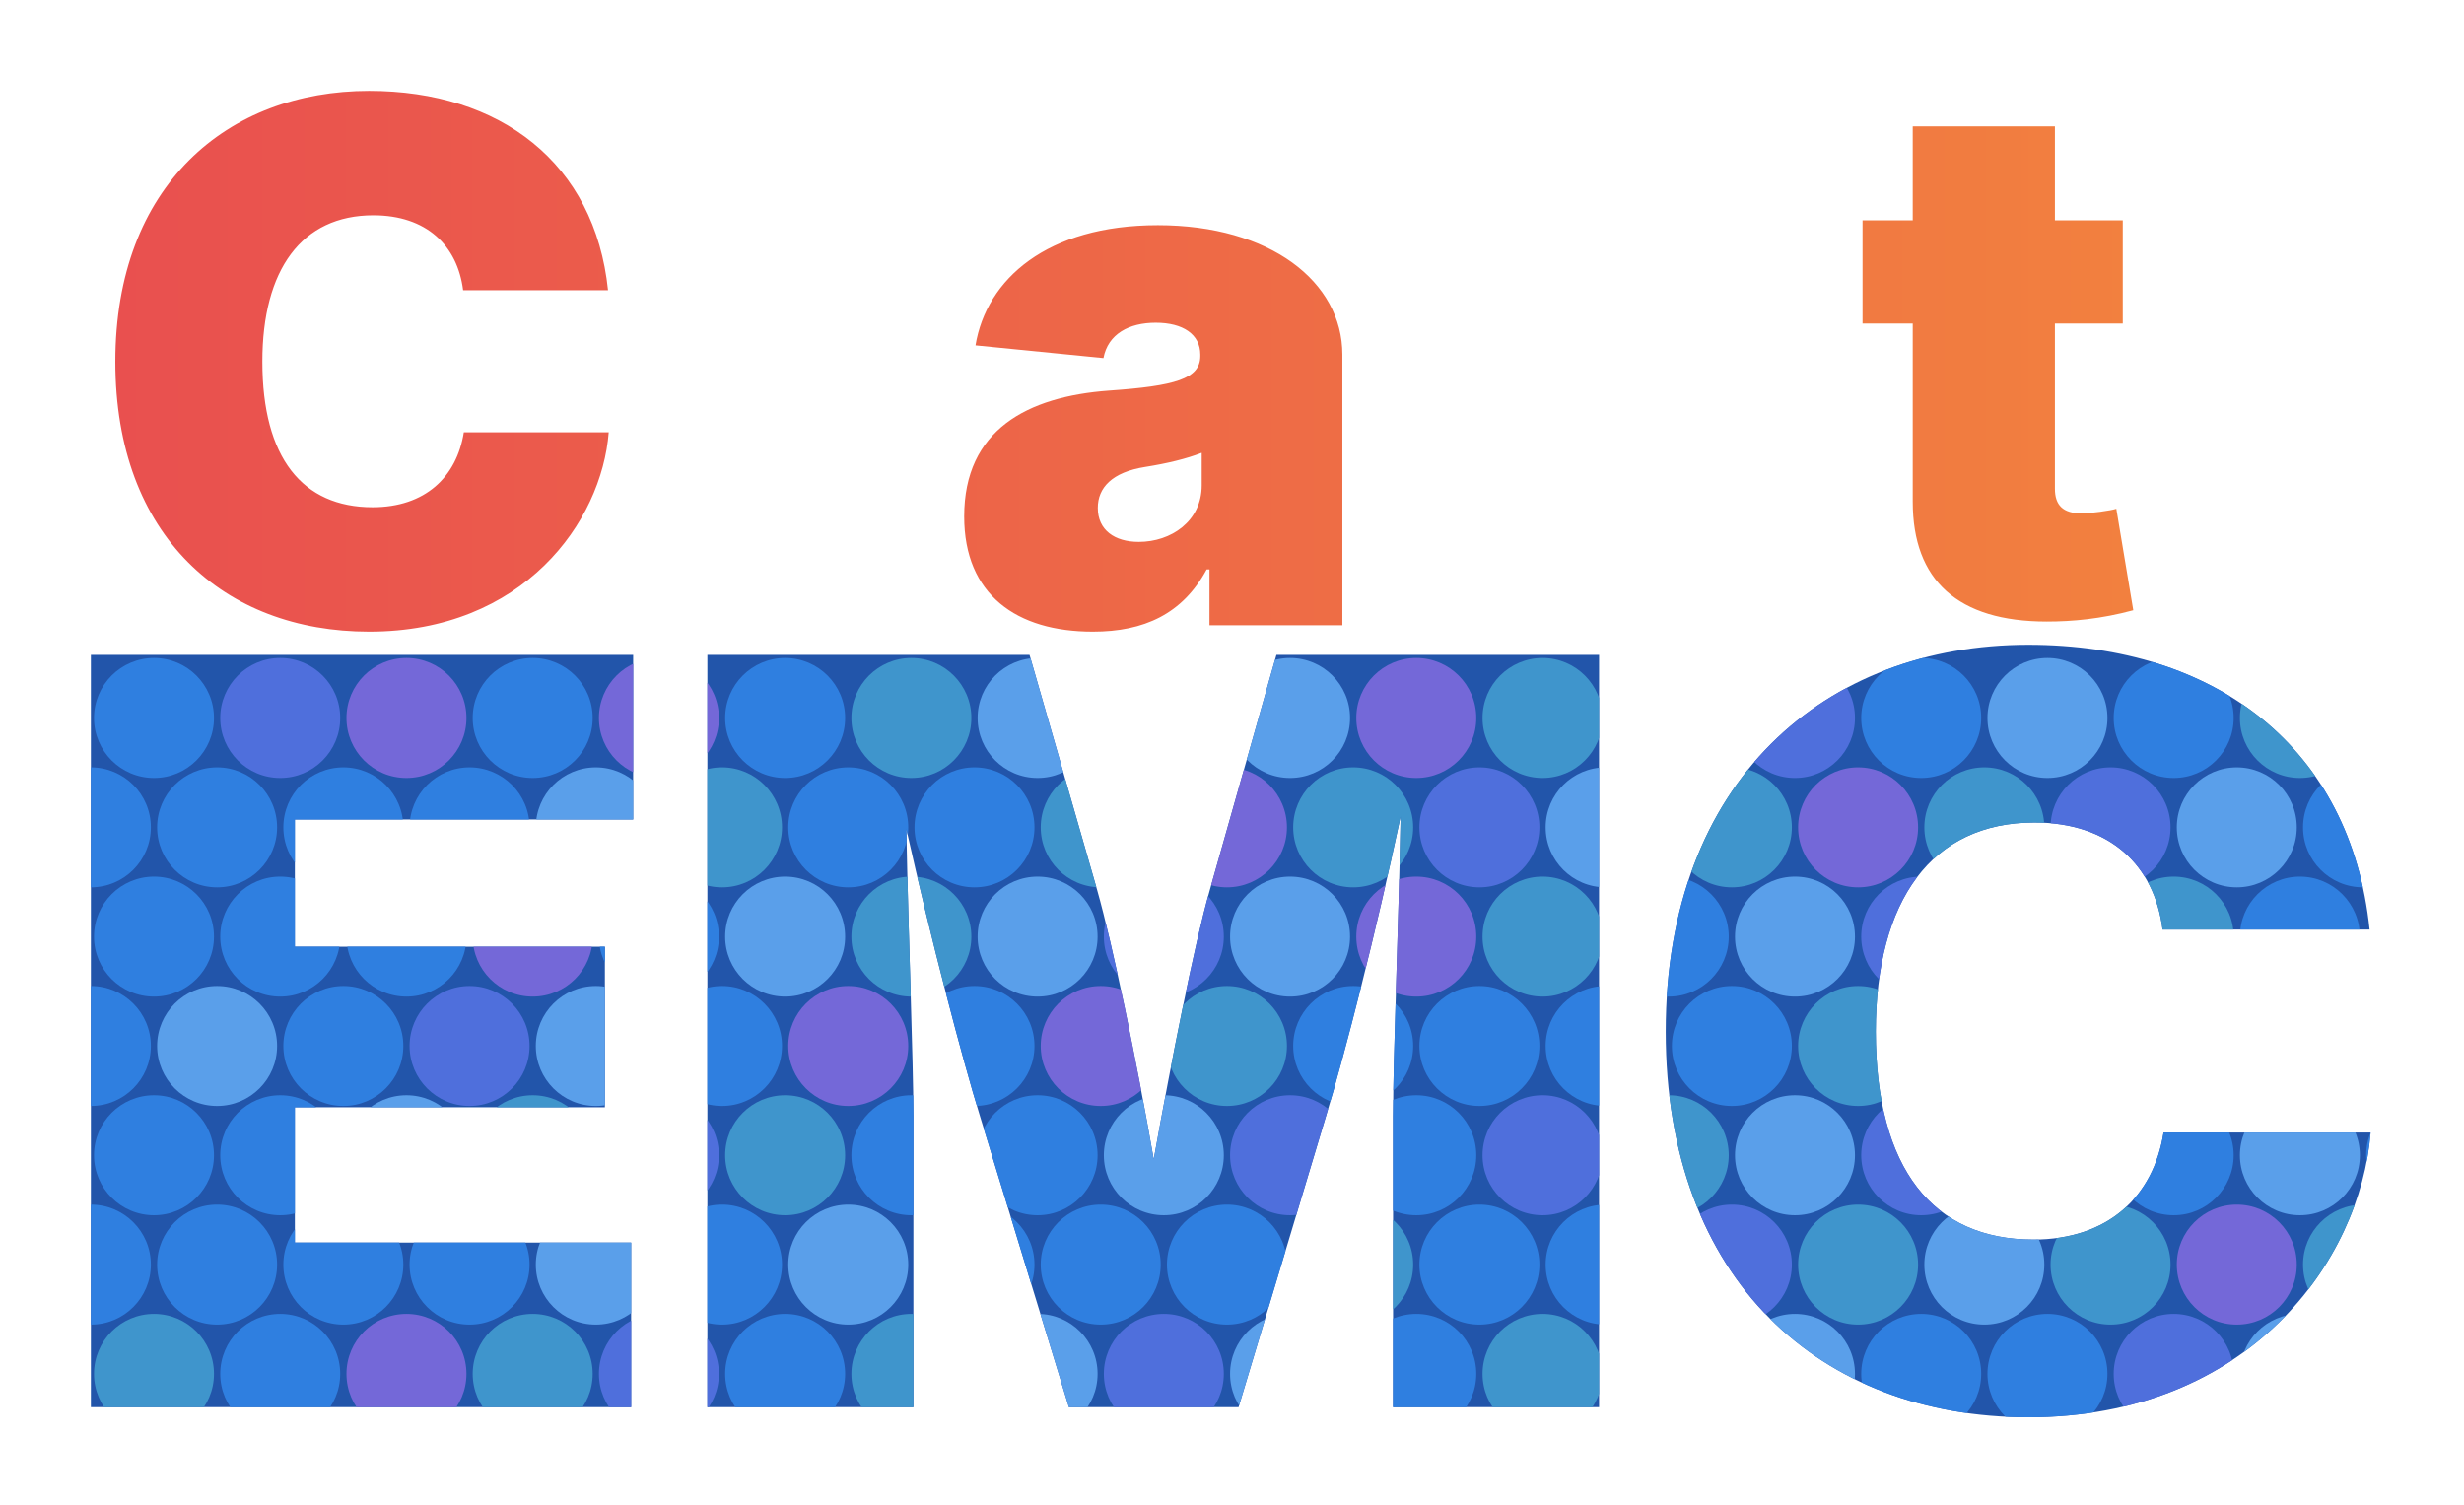
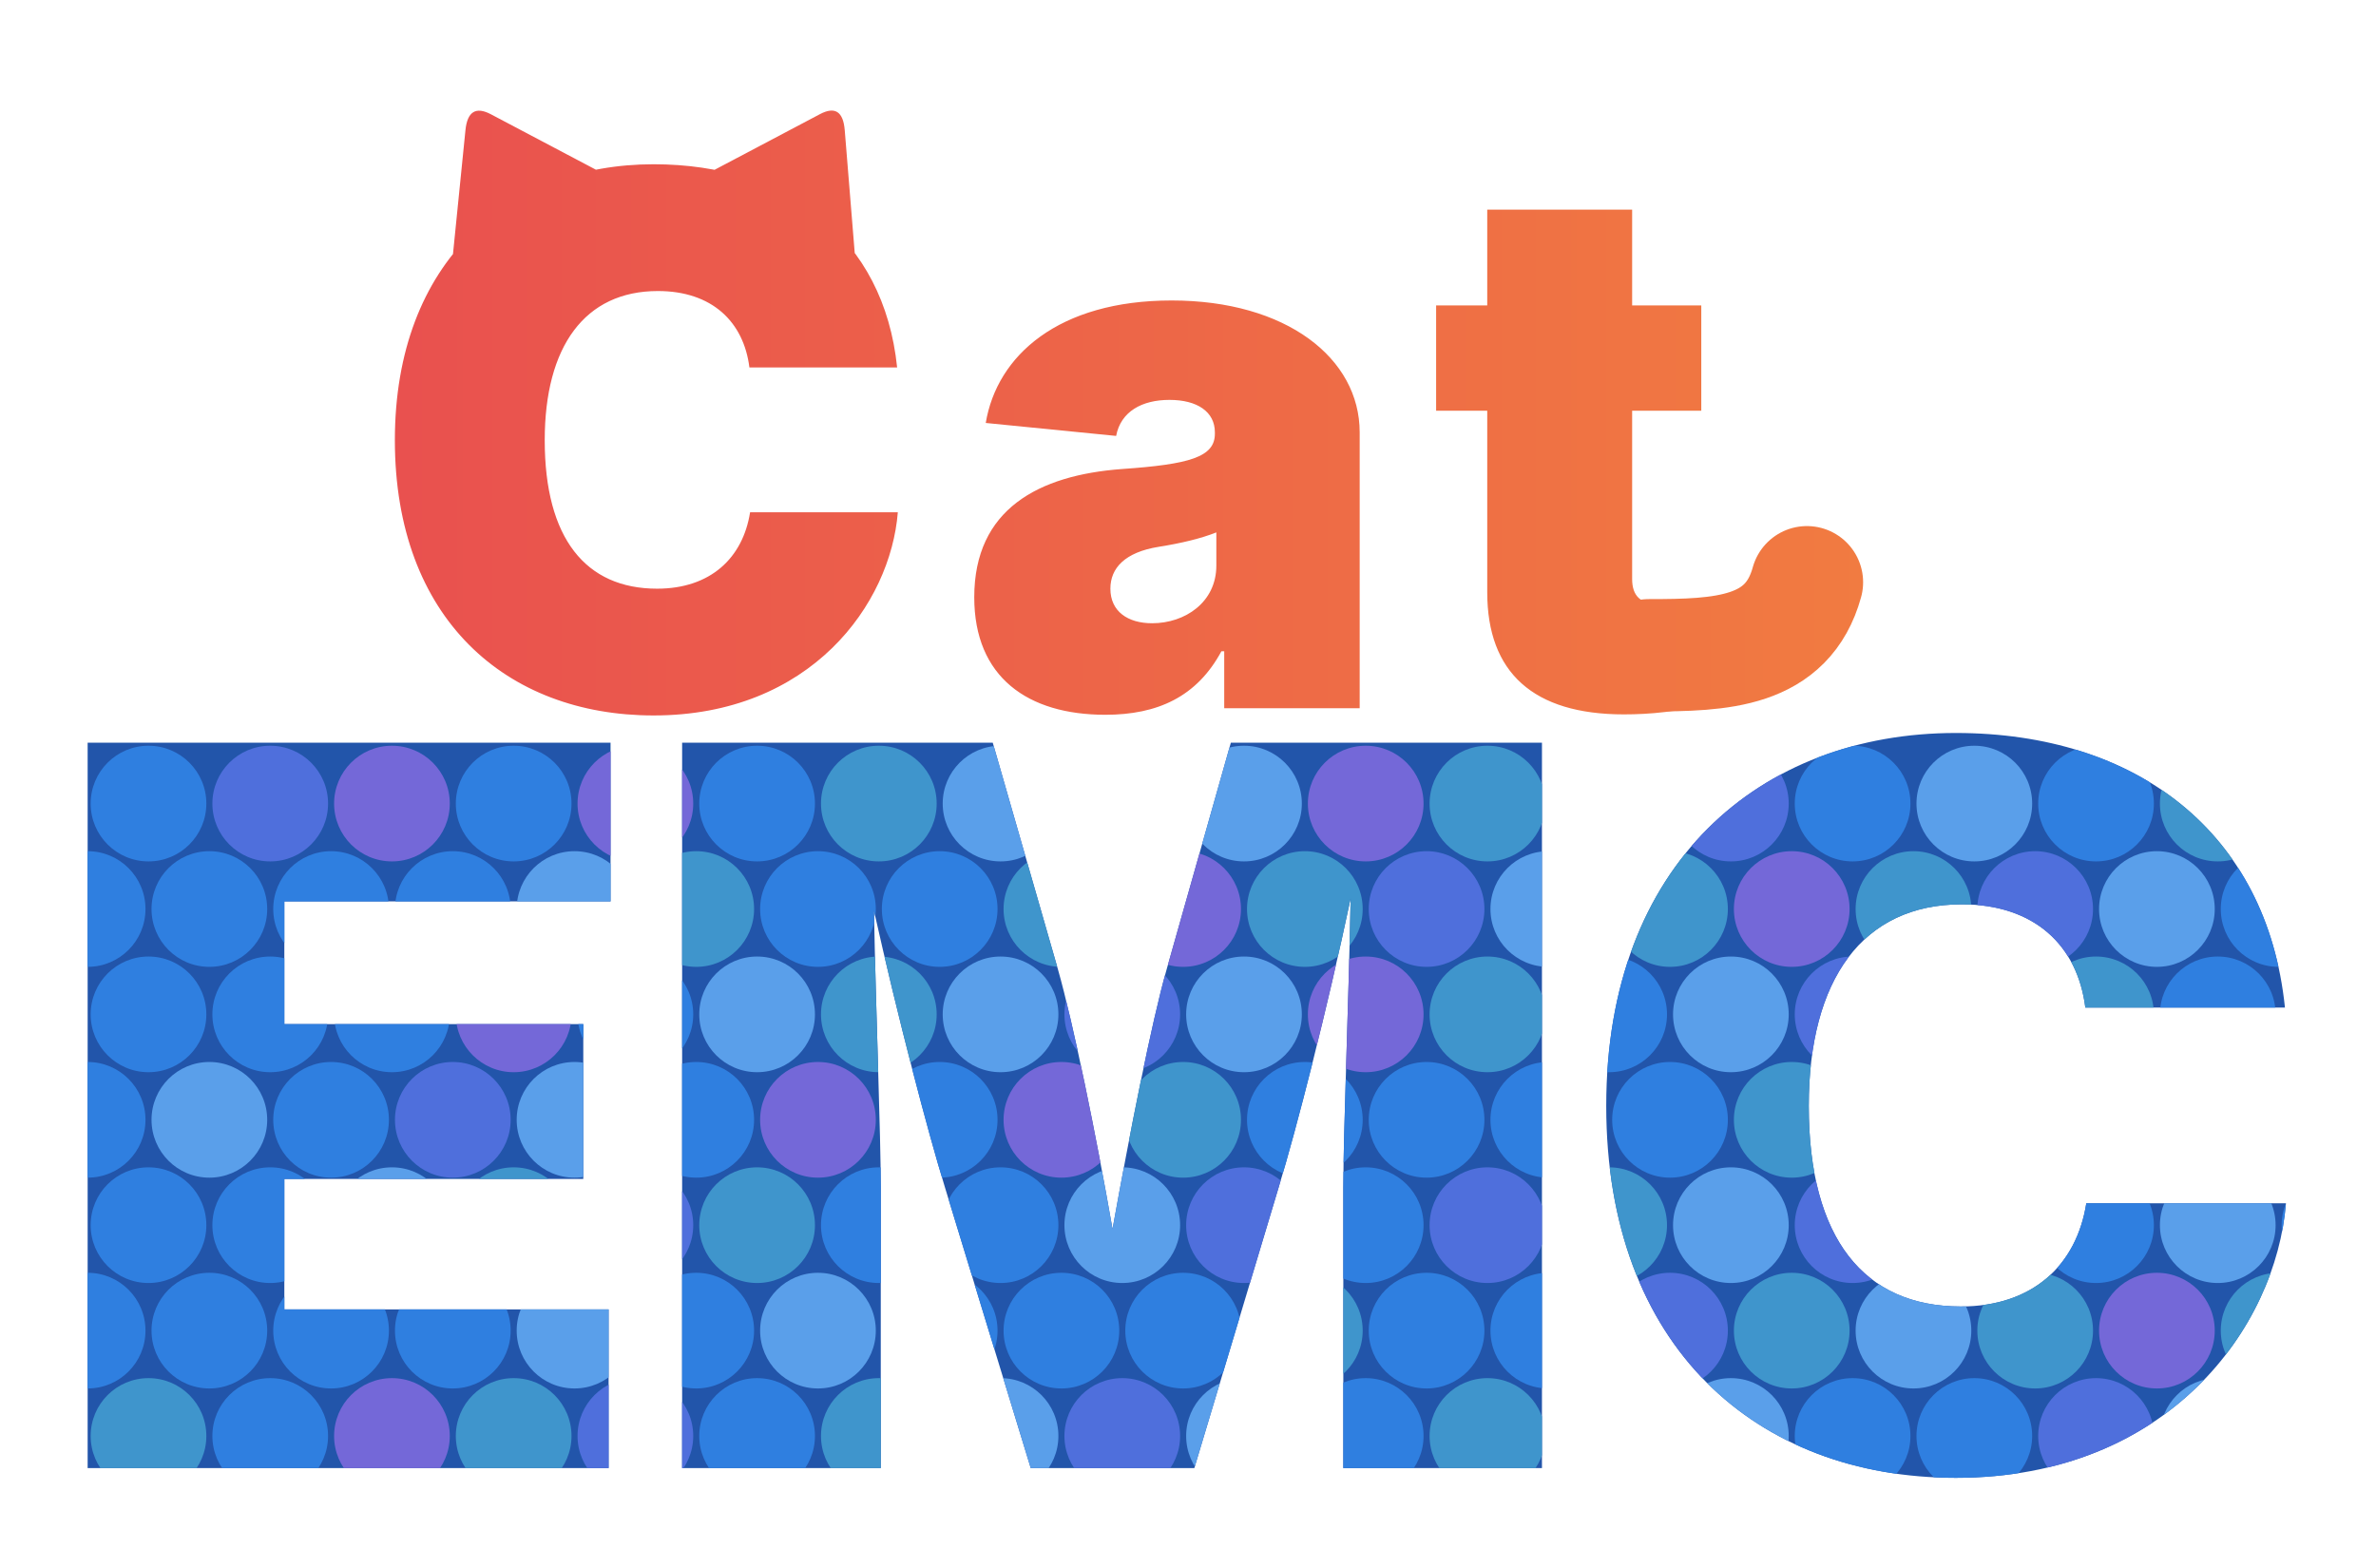
- <svg xmlns="http://www.w3.org/2000/svg" viewBox="0 0 244 149" role="img" aria-label="CatEMC">
+ <svg xmlns="http://www.w3.org/2000/svg" viewBox="0 0 244 161" role="img" aria-label="CatEMC">
  <defs>
    <linearGradient id="catemc-slab" gradientUnits="userSpaceOnUse" x1="9.0" y1="0" x2="234.8" y2="0">
      <stop offset="0" stop-color="#2f7fe0" />
      <stop offset="1" stop-color="#6a5fe0" />
    </linearGradient>
-     <linearGradient id="catemc-ads" x1="0" y1="0" x2="1" y2="0">
+     <linearGradient id="catemc-ads" gradientUnits="userSpaceOnUse" x1="38.0" y1="0" x2="209.6" y2="0">
      <stop offset="0" stop-color="#e9504f" />
      <stop offset="1" stop-color="#f2803f" />
    </linearGradient>
    <clipPath id="catemc-letters">
-       <path d="M9 139.35H62.5V123.05H29.2V109.65H59.9V93.75H29.2V81.15H62.7V64.85H9Z M70.05 139.35H90.45V110.55C90.45 105.05 89.95 92.7 89.75 82.1C92.2 93.05 95.25 104.7 97.05 110.55L105.85 139.35H122.65L131.3 110.55C133.15 104.5 136.3 92.2 138.7 80.85C138.5 91.7 137.95 104.85 137.95 110.55V139.35H158.35V64.85H126.4L119.8 88.15C118.25 93.6 116 105.05 114.25 114.8C112.55 105.05 110.2 93.6 108.65 88.15L101.95 64.85H70.05Z M200.85 140.35C222.7 140.35 233.75 124.85 234.75 112.15H214.25C213.25 118.5 208.75 122.75 201.35 122.75C191.45 122.75 185.75 115.8 185.75 102.15C185.75 89.15 191.3 81.45 201.45 81.45C208.95 81.45 213.35 85.7 214.15 92.05H234.65C232.8 74.05 219.4 63.85 200.85 63.85C180.8 63.85 164.95 77.25 164.95 102.15C164.95 126.9 180.4 140.35 200.85 140.35Z" />
+       <path d="M9 150.78H62.5V134.48H29.2V121.08H59.9V105.18H29.2V92.58H62.7V76.28H9Z M70.05 150.78H90.45V121.98C90.45 116.48 89.95 104.13 89.75 93.53C92.2 104.48 95.25 116.13 97.05 121.98L105.85 150.78H122.65L131.3 121.98C133.15 115.93 136.3 103.63 138.7 92.28C138.5 103.13 137.95 116.28 137.95 121.98V150.78H158.35V76.28H126.4L119.8 99.58C118.25 105.03 116 116.48 114.25 126.23C112.55 116.48 110.2 105.03 108.65 99.58L101.95 76.28H70.05Z M200.85 151.78C222.7 151.78 233.75 136.28 234.75 123.58H214.25C213.25 129.93 208.75 134.18 201.35 134.18C191.45 134.18 185.75 127.23 185.75 113.58C185.75 100.58 191.3 92.88 201.45 92.88C208.95 92.88 213.35 97.13 214.15 103.48H234.65C232.8 85.48 219.4 75.28 200.85 75.28C180.8 75.28 164.95 88.68 164.95 113.58C164.95 138.33 180.4 151.78 200.85 151.78Z" />
    </clipPath>
  </defs>
  <g clip-path="url(#catemc-letters)">
-     <rect x="6.50" y="59.35" width="230.75" height="84.00" fill="#2255aa" />
-     <circle cx="2.75" cy="71.10" r="5.94" fill="#5a9fea" />
-     <circle cx="15.25" cy="71.10" r="5.94" fill="#2f7fe0" />
-     <circle cx="27.75" cy="71.10" r="5.94" fill="#4f6fdc" />
-     <circle cx="40.25" cy="71.10" r="5.94" fill="#7468d8" />
-     <circle cx="52.75" cy="71.10" r="5.94" fill="#2f7fe0" />
-     <circle cx="65.25" cy="71.10" r="5.94" fill="#7468d8" />
-     <circle cx="77.75" cy="71.10" r="5.94" fill="#2f7fe0" />
-     <circle cx="90.25" cy="71.10" r="5.94" fill="#3f95cc" />
-     <circle cx="102.75" cy="71.10" r="5.94" fill="#5a9fea" />
-     <circle cx="127.75" cy="71.10" r="5.94" fill="#5a9fea" />
-     <circle cx="140.25" cy="71.10" r="5.94" fill="#7468d8" />
-     <circle cx="152.75" cy="71.10" r="5.94" fill="#3f95cc" />
-     <circle cx="177.75" cy="71.10" r="5.94" fill="#4f6fdc" />
-     <circle cx="190.25" cy="71.10" r="5.94" fill="#2f7fe0" />
-     <circle cx="202.75" cy="71.10" r="5.94" fill="#5a9fea" />
-     <circle cx="215.25" cy="71.10" r="5.94" fill="#2f7fe0" />
-     <circle cx="227.75" cy="71.10" r="5.94" fill="#3f95cc" />
-     <circle cx="9.00" cy="81.93" r="5.94" fill="#2f7fe0" />
-     <circle cx="21.50" cy="81.93" r="5.94" fill="#2f7fe0" />
-     <circle cx="34.00" cy="81.93" r="5.94" fill="#2f7fe0" />
-     <circle cx="46.50" cy="81.93" r="5.94" fill="#2f7fe0" />
-     <circle cx="59.00" cy="81.93" r="5.94" fill="#5a9fea" />
-     <circle cx="71.50" cy="81.93" r="5.94" fill="#3f95cc" />
-     <circle cx="84.00" cy="81.93" r="5.94" fill="#2f7fe0" />
-     <circle cx="96.50" cy="81.93" r="5.94" fill="#2f7fe0" />
-     <circle cx="109.00" cy="81.93" r="5.94" fill="#3f95cc" />
-     <circle cx="121.50" cy="81.93" r="5.94" fill="#7468d8" />
-     <circle cx="134.00" cy="81.93" r="5.94" fill="#3f95cc" />
-     <circle cx="146.50" cy="81.93" r="5.94" fill="#4f6fdc" />
-     <circle cx="159.00" cy="81.93" r="5.94" fill="#5a9fea" />
-     <circle cx="171.50" cy="81.93" r="5.94" fill="#3f95cc" />
-     <circle cx="184.00" cy="81.93" r="5.94" fill="#7468d8" />
-     <circle cx="196.50" cy="81.93" r="5.94" fill="#3f95cc" />
-     <circle cx="209.00" cy="81.93" r="5.94" fill="#4f6fdc" />
-     <circle cx="221.50" cy="81.93" r="5.94" fill="#5a9fea" />
-     <circle cx="234.00" cy="81.93" r="5.94" fill="#2f7fe0" />
-     <circle cx="2.75" cy="92.75" r="5.94" fill="#4f6fdc" />
-     <circle cx="15.25" cy="92.75" r="5.94" fill="#2f7fe0" />
-     <circle cx="27.75" cy="92.75" r="5.94" fill="#2f7fe0" />
-     <circle cx="40.25" cy="92.75" r="5.94" fill="#2f7fe0" />
-     <circle cx="52.75" cy="92.75" r="5.94" fill="#7468d8" />
-     <circle cx="65.25" cy="92.75" r="5.94" fill="#2f7fe0" />
-     <circle cx="77.75" cy="92.75" r="5.94" fill="#5a9fea" />
-     <circle cx="90.25" cy="92.75" r="5.94" fill="#3f95cc" />
-     <circle cx="102.75" cy="92.75" r="5.94" fill="#5a9fea" />
-     <circle cx="115.25" cy="92.75" r="5.94" fill="#4f6fdc" />
-     <circle cx="127.75" cy="92.75" r="5.94" fill="#5a9fea" />
-     <circle cx="140.25" cy="92.75" r="5.94" fill="#7468d8" />
-     <circle cx="152.75" cy="92.75" r="5.94" fill="#3f95cc" />
-     <circle cx="165.25" cy="92.75" r="5.94" fill="#2f7fe0" />
-     <circle cx="177.75" cy="92.75" r="5.94" fill="#5a9fea" />
-     <circle cx="190.25" cy="92.75" r="5.94" fill="#4f6fdc" />
-     <circle cx="215.25" cy="92.75" r="5.94" fill="#3f95cc" />
-     <circle cx="227.75" cy="92.75" r="5.94" fill="#2f7fe0" />
-     <circle cx="9.00" cy="103.58" r="5.94" fill="#2f7fe0" />
-     <circle cx="21.50" cy="103.58" r="5.94" fill="#5a9fea" />
-     <circle cx="34.00" cy="103.58" r="5.94" fill="#2f7fe0" />
-     <circle cx="46.50" cy="103.58" r="5.94" fill="#4f6fdc" />
-     <circle cx="59.00" cy="103.58" r="5.94" fill="#5a9fea" />
-     <circle cx="71.50" cy="103.58" r="5.94" fill="#2f7fe0" />
-     <circle cx="84.00" cy="103.58" r="5.94" fill="#7468d8" />
-     <circle cx="96.50" cy="103.58" r="5.94" fill="#2f7fe0" />
-     <circle cx="109.00" cy="103.58" r="5.94" fill="#7468d8" />
-     <circle cx="121.50" cy="103.58" r="5.94" fill="#3f95cc" />
-     <circle cx="134.00" cy="103.58" r="5.94" fill="#2f7fe0" />
-     <circle cx="146.50" cy="103.58" r="5.94" fill="#2f7fe0" />
-     <circle cx="159.00" cy="103.58" r="5.94" fill="#2f7fe0" />
-     <circle cx="171.50" cy="103.58" r="5.94" fill="#2f7fe0" />
-     <circle cx="184.00" cy="103.58" r="5.94" fill="#3f95cc" />
-     <circle cx="2.75" cy="114.40" r="5.94" fill="#4f6fdc" />
-     <circle cx="15.25" cy="114.40" r="5.94" fill="#2f7fe0" />
-     <circle cx="27.75" cy="114.40" r="5.94" fill="#2f7fe0" />
-     <circle cx="40.25" cy="114.40" r="5.94" fill="#5a9fea" />
-     <circle cx="52.75" cy="114.40" r="5.94" fill="#3f95cc" />
-     <circle cx="65.25" cy="114.40" r="5.94" fill="#4f6fdc" />
-     <circle cx="77.75" cy="114.40" r="5.94" fill="#3f95cc" />
-     <circle cx="90.25" cy="114.40" r="5.94" fill="#2f7fe0" />
-     <circle cx="102.75" cy="114.40" r="5.94" fill="#2f7fe0" />
-     <circle cx="115.25" cy="114.40" r="5.94" fill="#5a9fea" />
-     <circle cx="127.75" cy="114.40" r="5.94" fill="#4f6fdc" />
-     <circle cx="140.25" cy="114.40" r="5.94" fill="#2f7fe0" />
-     <circle cx="152.75" cy="114.40" r="5.94" fill="#4f6fdc" />
-     <circle cx="165.25" cy="114.40" r="5.94" fill="#3f95cc" />
-     <circle cx="177.75" cy="114.40" r="5.94" fill="#5a9fea" />
-     <circle cx="190.25" cy="114.40" r="5.94" fill="#4f6fdc" />
-     <circle cx="215.25" cy="114.40" r="5.94" fill="#2f7fe0" />
-     <circle cx="227.75" cy="114.40" r="5.94" fill="#5a9fea" />
-     <circle cx="240.25" cy="114.40" r="5.94" fill="#2f7fe0" />
-     <circle cx="9.00" cy="125.23" r="5.94" fill="#2f7fe0" />
-     <circle cx="21.50" cy="125.23" r="5.94" fill="#2f7fe0" />
-     <circle cx="34.00" cy="125.23" r="5.94" fill="#2f7fe0" />
-     <circle cx="46.50" cy="125.23" r="5.94" fill="#2f7fe0" />
-     <circle cx="59.00" cy="125.23" r="5.94" fill="#5a9fea" />
-     <circle cx="71.50" cy="125.23" r="5.94" fill="#2f7fe0" />
-     <circle cx="84.00" cy="125.23" r="5.94" fill="#5a9fea" />
-     <circle cx="96.50" cy="125.23" r="5.94" fill="#2f7fe0" />
-     <circle cx="109.00" cy="125.23" r="5.94" fill="#2f7fe0" />
-     <circle cx="121.50" cy="125.23" r="5.94" fill="#2f7fe0" />
-     <circle cx="134.00" cy="125.23" r="5.94" fill="#3f95cc" />
-     <circle cx="146.50" cy="125.23" r="5.94" fill="#2f7fe0" />
-     <circle cx="159.00" cy="125.23" r="5.94" fill="#2f7fe0" />
-     <circle cx="171.50" cy="125.23" r="5.94" fill="#4f6fdc" />
-     <circle cx="184.00" cy="125.23" r="5.94" fill="#3f95cc" />
-     <circle cx="196.50" cy="125.23" r="5.94" fill="#5a9fea" />
-     <circle cx="209.00" cy="125.23" r="5.94" fill="#3f95cc" />
-     <circle cx="221.50" cy="125.23" r="5.94" fill="#7468d8" />
-     <circle cx="234.00" cy="125.23" r="5.94" fill="#3f95cc" />
-     <circle cx="2.75" cy="136.05" r="5.94" fill="#7468d8" />
-     <circle cx="15.25" cy="136.05" r="5.94" fill="#3f95cc" />
-     <circle cx="27.75" cy="136.05" r="5.94" fill="#2f7fe0" />
-     <circle cx="40.25" cy="136.05" r="5.94" fill="#7468d8" />
-     <circle cx="52.75" cy="136.05" r="5.94" fill="#3f95cc" />
-     <circle cx="65.25" cy="136.05" r="5.94" fill="#4f6fdc" />
-     <circle cx="77.75" cy="136.05" r="5.94" fill="#2f7fe0" />
-     <circle cx="90.25" cy="136.05" r="5.94" fill="#3f95cc" />
-     <circle cx="102.75" cy="136.05" r="5.94" fill="#5a9fea" />
-     <circle cx="115.25" cy="136.05" r="5.94" fill="#4f6fdc" />
-     <circle cx="127.75" cy="136.05" r="5.94" fill="#5a9fea" />
-     <circle cx="140.25" cy="136.05" r="5.94" fill="#2f7fe0" />
-     <circle cx="152.75" cy="136.05" r="5.94" fill="#3f95cc" />
-     <circle cx="177.75" cy="136.05" r="5.94" fill="#5a9fea" />
-     <circle cx="190.25" cy="136.05" r="5.94" fill="#2f7fe0" />
-     <circle cx="202.75" cy="136.05" r="5.94" fill="#2f7fe0" />
-     <circle cx="215.25" cy="136.05" r="5.94" fill="#4f6fdc" />
-     <circle cx="227.75" cy="136.05" r="5.94" fill="#5a9fea" />
+     <rect x="6.50" y="70.78" width="230.75" height="84.00" fill="#2255aa" />
+     <circle cx="2.75" cy="82.53" r="5.94" fill="#5a9fea" />
+     <circle cx="15.25" cy="82.53" r="5.94" fill="#2f7fe0" />
+     <circle cx="27.75" cy="82.53" r="5.94" fill="#4f6fdc" />
+     <circle cx="40.25" cy="82.53" r="5.94" fill="#7468d8" />
+     <circle cx="52.75" cy="82.53" r="5.94" fill="#2f7fe0" />
+     <circle cx="65.25" cy="82.53" r="5.94" fill="#7468d8" />
+     <circle cx="77.75" cy="82.53" r="5.94" fill="#2f7fe0" />
+     <circle cx="90.25" cy="82.53" r="5.94" fill="#3f95cc" />
+     <circle cx="102.75" cy="82.53" r="5.94" fill="#5a9fea" />
+     <circle cx="127.75" cy="82.53" r="5.94" fill="#5a9fea" />
+     <circle cx="140.25" cy="82.53" r="5.94" fill="#7468d8" />
+     <circle cx="152.75" cy="82.53" r="5.94" fill="#3f95cc" />
+     <circle cx="177.75" cy="82.53" r="5.94" fill="#4f6fdc" />
+     <circle cx="190.25" cy="82.53" r="5.94" fill="#2f7fe0" />
+     <circle cx="202.75" cy="82.53" r="5.94" fill="#5a9fea" />
+     <circle cx="215.25" cy="82.53" r="5.94" fill="#2f7fe0" />
+     <circle cx="227.75" cy="82.53" r="5.94" fill="#3f95cc" />
+     <circle cx="9.00" cy="93.36" r="5.94" fill="#2f7fe0" />
+     <circle cx="21.50" cy="93.36" r="5.94" fill="#2f7fe0" />
+     <circle cx="34.00" cy="93.36" r="5.94" fill="#2f7fe0" />
+     <circle cx="46.50" cy="93.36" r="5.94" fill="#2f7fe0" />
+     <circle cx="59.00" cy="93.36" r="5.94" fill="#5a9fea" />
+     <circle cx="71.50" cy="93.36" r="5.94" fill="#3f95cc" />
+     <circle cx="84.00" cy="93.36" r="5.94" fill="#2f7fe0" />
+     <circle cx="96.50" cy="93.36" r="5.94" fill="#2f7fe0" />
+     <circle cx="109.00" cy="93.36" r="5.94" fill="#3f95cc" />
+     <circle cx="121.50" cy="93.36" r="5.94" fill="#7468d8" />
+     <circle cx="134.00" cy="93.36" r="5.94" fill="#3f95cc" />
+     <circle cx="146.50" cy="93.36" r="5.94" fill="#4f6fdc" />
+     <circle cx="159.00" cy="93.36" r="5.94" fill="#5a9fea" />
+     <circle cx="171.50" cy="93.36" r="5.94" fill="#3f95cc" />
+     <circle cx="184.00" cy="93.36" r="5.94" fill="#7468d8" />
+     <circle cx="196.50" cy="93.36" r="5.94" fill="#3f95cc" />
+     <circle cx="209.00" cy="93.36" r="5.94" fill="#4f6fdc" />
+     <circle cx="221.50" cy="93.36" r="5.94" fill="#5a9fea" />
+     <circle cx="234.00" cy="93.36" r="5.94" fill="#2f7fe0" />
+     <circle cx="2.75" cy="104.18" r="5.94" fill="#4f6fdc" />
+     <circle cx="15.25" cy="104.18" r="5.94" fill="#2f7fe0" />
+     <circle cx="27.75" cy="104.18" r="5.94" fill="#2f7fe0" />
+     <circle cx="40.25" cy="104.18" r="5.94" fill="#2f7fe0" />
+     <circle cx="52.75" cy="104.18" r="5.94" fill="#7468d8" />
+     <circle cx="65.25" cy="104.18" r="5.94" fill="#2f7fe0" />
+     <circle cx="77.75" cy="104.18" r="5.94" fill="#5a9fea" />
+     <circle cx="90.25" cy="104.18" r="5.94" fill="#3f95cc" />
+     <circle cx="102.75" cy="104.18" r="5.94" fill="#5a9fea" />
+     <circle cx="115.25" cy="104.18" r="5.94" fill="#4f6fdc" />
+     <circle cx="127.75" cy="104.18" r="5.94" fill="#5a9fea" />
+     <circle cx="140.25" cy="104.18" r="5.94" fill="#7468d8" />
+     <circle cx="152.75" cy="104.18" r="5.94" fill="#3f95cc" />
+     <circle cx="165.25" cy="104.18" r="5.94" fill="#2f7fe0" />
+     <circle cx="177.75" cy="104.18" r="5.94" fill="#5a9fea" />
+     <circle cx="190.25" cy="104.18" r="5.94" fill="#4f6fdc" />
+     <circle cx="215.25" cy="104.18" r="5.94" fill="#3f95cc" />
+     <circle cx="227.75" cy="104.18" r="5.94" fill="#2f7fe0" />
+     <circle cx="9.00" cy="115.01" r="5.94" fill="#2f7fe0" />
+     <circle cx="21.50" cy="115.01" r="5.94" fill="#5a9fea" />
+     <circle cx="34.00" cy="115.01" r="5.94" fill="#2f7fe0" />
+     <circle cx="46.50" cy="115.01" r="5.94" fill="#4f6fdc" />
+     <circle cx="59.00" cy="115.01" r="5.94" fill="#5a9fea" />
+     <circle cx="71.50" cy="115.01" r="5.94" fill="#2f7fe0" />
+     <circle cx="84.00" cy="115.01" r="5.94" fill="#7468d8" />
+     <circle cx="96.50" cy="115.01" r="5.94" fill="#2f7fe0" />
+     <circle cx="109.00" cy="115.01" r="5.94" fill="#7468d8" />
+     <circle cx="121.50" cy="115.01" r="5.94" fill="#3f95cc" />
+     <circle cx="134.00" cy="115.01" r="5.94" fill="#2f7fe0" />
+     <circle cx="146.50" cy="115.01" r="5.94" fill="#2f7fe0" />
+     <circle cx="159.00" cy="115.01" r="5.94" fill="#2f7fe0" />
+     <circle cx="171.50" cy="115.01" r="5.94" fill="#2f7fe0" />
+     <circle cx="184.00" cy="115.01" r="5.94" fill="#3f95cc" />
+     <circle cx="2.75" cy="125.83" r="5.94" fill="#4f6fdc" />
+     <circle cx="15.25" cy="125.83" r="5.94" fill="#2f7fe0" />
+     <circle cx="27.75" cy="125.83" r="5.94" fill="#2f7fe0" />
+     <circle cx="40.25" cy="125.83" r="5.94" fill="#5a9fea" />
+     <circle cx="52.75" cy="125.83" r="5.94" fill="#3f95cc" />
+     <circle cx="65.25" cy="125.83" r="5.94" fill="#4f6fdc" />
+     <circle cx="77.75" cy="125.83" r="5.94" fill="#3f95cc" />
+     <circle cx="90.25" cy="125.83" r="5.94" fill="#2f7fe0" />
+     <circle cx="102.75" cy="125.83" r="5.94" fill="#2f7fe0" />
+     <circle cx="115.25" cy="125.83" r="5.94" fill="#5a9fea" />
+     <circle cx="127.75" cy="125.83" r="5.94" fill="#4f6fdc" />
+     <circle cx="140.25" cy="125.83" r="5.94" fill="#2f7fe0" />
+     <circle cx="152.75" cy="125.83" r="5.94" fill="#4f6fdc" />
+     <circle cx="165.25" cy="125.83" r="5.94" fill="#3f95cc" />
+     <circle cx="177.75" cy="125.83" r="5.94" fill="#5a9fea" />
+     <circle cx="190.25" cy="125.83" r="5.94" fill="#4f6fdc" />
+     <circle cx="215.25" cy="125.83" r="5.94" fill="#2f7fe0" />
+     <circle cx="227.75" cy="125.83" r="5.94" fill="#5a9fea" />
+     <circle cx="240.25" cy="125.83" r="5.94" fill="#2f7fe0" />
+     <circle cx="9.00" cy="136.66" r="5.94" fill="#2f7fe0" />
+     <circle cx="21.50" cy="136.66" r="5.94" fill="#2f7fe0" />
+     <circle cx="34.00" cy="136.66" r="5.94" fill="#2f7fe0" />
+     <circle cx="46.50" cy="136.66" r="5.94" fill="#2f7fe0" />
+     <circle cx="59.00" cy="136.66" r="5.94" fill="#5a9fea" />
+     <circle cx="71.50" cy="136.66" r="5.94" fill="#2f7fe0" />
+     <circle cx="84.00" cy="136.66" r="5.94" fill="#5a9fea" />
+     <circle cx="96.50" cy="136.66" r="5.94" fill="#2f7fe0" />
+     <circle cx="109.00" cy="136.66" r="5.94" fill="#2f7fe0" />
+     <circle cx="121.50" cy="136.66" r="5.94" fill="#2f7fe0" />
+     <circle cx="134.00" cy="136.66" r="5.94" fill="#3f95cc" />
+     <circle cx="146.50" cy="136.66" r="5.94" fill="#2f7fe0" />
+     <circle cx="159.00" cy="136.66" r="5.94" fill="#2f7fe0" />
+     <circle cx="171.50" cy="136.66" r="5.94" fill="#4f6fdc" />
+     <circle cx="184.00" cy="136.66" r="5.94" fill="#3f95cc" />
+     <circle cx="196.50" cy="136.66" r="5.94" fill="#5a9fea" />
+     <circle cx="209.00" cy="136.66" r="5.94" fill="#3f95cc" />
+     <circle cx="221.50" cy="136.66" r="5.94" fill="#7468d8" />
+     <circle cx="234.00" cy="136.66" r="5.94" fill="#3f95cc" />
+     <circle cx="2.75" cy="147.48" r="5.94" fill="#7468d8" />
+     <circle cx="15.25" cy="147.48" r="5.94" fill="#3f95cc" />
+     <circle cx="27.75" cy="147.48" r="5.94" fill="#2f7fe0" />
+     <circle cx="40.25" cy="147.48" r="5.94" fill="#7468d8" />
+     <circle cx="52.75" cy="147.48" r="5.94" fill="#3f95cc" />
+     <circle cx="65.25" cy="147.48" r="5.94" fill="#4f6fdc" />
+     <circle cx="77.75" cy="147.48" r="5.94" fill="#2f7fe0" />
+     <circle cx="90.25" cy="147.48" r="5.94" fill="#3f95cc" />
+     <circle cx="102.75" cy="147.48" r="5.94" fill="#5a9fea" />
+     <circle cx="115.25" cy="147.48" r="5.94" fill="#4f6fdc" />
+     <circle cx="127.75" cy="147.48" r="5.94" fill="#5a9fea" />
+     <circle cx="140.25" cy="147.48" r="5.94" fill="#2f7fe0" />
+     <circle cx="152.75" cy="147.48" r="5.94" fill="#3f95cc" />
+     <circle cx="177.75" cy="147.48" r="5.94" fill="#5a9fea" />
+     <circle cx="190.25" cy="147.48" r="5.94" fill="#2f7fe0" />
+     <circle cx="202.75" cy="147.48" r="5.94" fill="#2f7fe0" />
+     <circle cx="215.25" cy="147.48" r="5.94" fill="#4f6fdc" />
+     <circle cx="227.75" cy="147.48" r="5.94" fill="#5a9fea" />
  </g>
-   <path fill="url(#catemc-ads)" d="M36.55 62.55C51.84 62.55 59.58 51.7 60.28 42.81H45.93C45.23 47.25 42.08 50.23 36.9 50.23C29.97 50.23 25.98 45.36 25.98 35.81C25.98 26.71 29.87 21.32 36.97 21.32C42.22 21.32 45.3 24.3 45.86 28.74H60.21C58.91 16.14 49.54 9 36.55 9C22.52 9 11.42 18.38 11.42 35.81C11.42 53.13 22.24 62.55 36.55 62.55Z M108.22 62.55C113.29 62.55 117.11 60.8 119.49 56.39H119.77V61.92H132.93V35.11C132.93 27.9 125.78 22.3 114.66 22.3C103.67 22.3 97.68 27.65 96.6 34.2L109.27 35.46C109.72 33.08 111.79 31.96 114.45 31.96C117.14 31.96 118.86 33.11 118.86 35.11V35.25C118.86 37.52 116.37 38.22 109.83 38.68C101.74 39.27 95.48 42.56 95.48 51.14C95.48 58.91 100.69 62.55 108.22 62.55ZM112.77 53.66C110.39 53.66 108.71 52.5 108.71 50.3C108.71 48.3 110.11 46.76 113.4 46.24C115.6 45.89 117.49 45.43 119 44.84V48.06C119 51.63 115.95 53.66 112.77 53.66Z M210.21 21.82H203.49V12.51H189.41V21.82H184.44V32.04H189.41V49.68C189.41 57.49 193.9 61.55 202.68 61.55C205.2 61.55 208.03 61.3 211.25 60.43L209.57 50.38C209.05 50.56 206.99 50.84 206.15 50.84C204.29 50.84 203.49 50.03 203.49 48.39V32.04H210.21Z" />
+   <path fill="url(#catemc-ads)" d="M67.12 73.48C83.28 73.48 91.46 62.01 92.2 52.61H77.03C76.29 57.31 72.96 60.46 67.48 60.46C60.16 60.46 55.94 55.31 55.94 45.21C55.94 35.59 60.05 29.89 67.56 29.89C73.11 29.89 76.37 33.04 76.96 37.74H92.13C90.76 24.42 80.84 16.87 67.12 16.87C52.28 16.87 40.55 26.79 40.55 45.21C40.55 63.53 51.98 73.48 67.12 73.48Z M113.51 73.41C118.88 73.41 122.91 71.56 125.43 66.89H125.72V72.74H139.63V44.4C139.63 36.78 132.09 30.86 120.32 30.86C108.7 30.86 102.38 36.52 101.23 43.44L114.62 44.77C115.1 42.25 117.29 41.07 120.1 41.07C122.95 41.07 124.76 42.29 124.76 44.4V44.55C124.76 46.95 122.13 47.69 115.22 48.17C106.67 48.8 100.05 52.28 100.05 61.34C100.05 69.56 105.56 73.41 113.51 73.41ZM118.32 64.01C115.81 64.01 114.03 62.79 114.03 60.46C114.03 58.35 115.51 56.72 118.99 56.16C121.32 55.79 123.32 55.31 124.91 54.68V58.09C124.91 61.86 121.69 64.01 118.32 64.01Z M174.71 31.37H167.61V21.53H152.73V31.37H147.48V42.18H152.73V60.83C152.73 69.08 157.47 73.37 166.76 73.37C169.42 73.37 172.42 73.11 175.82 72.18L174.05 61.57C173.49 61.75 171.31 62.05 170.42 62.05C168.46 62.05 167.61 61.2 167.61 59.46V42.18H174.71Z M64.57 19.21L50.40 11.73Q48.09 10.52 47.80 13.36L46.04 30.84Z M88.19 31.08L86.75 13.38Q86.52 10.50 84.21 11.72L70.03 19.21Z" />
+   <path fill="none" stroke="url(#catemc-ads)" stroke-width="11.54" stroke-linecap="round" d="M169.31 67.30C176.81 67.30 183.56 67.05 185.56 59.80" />
</svg>
